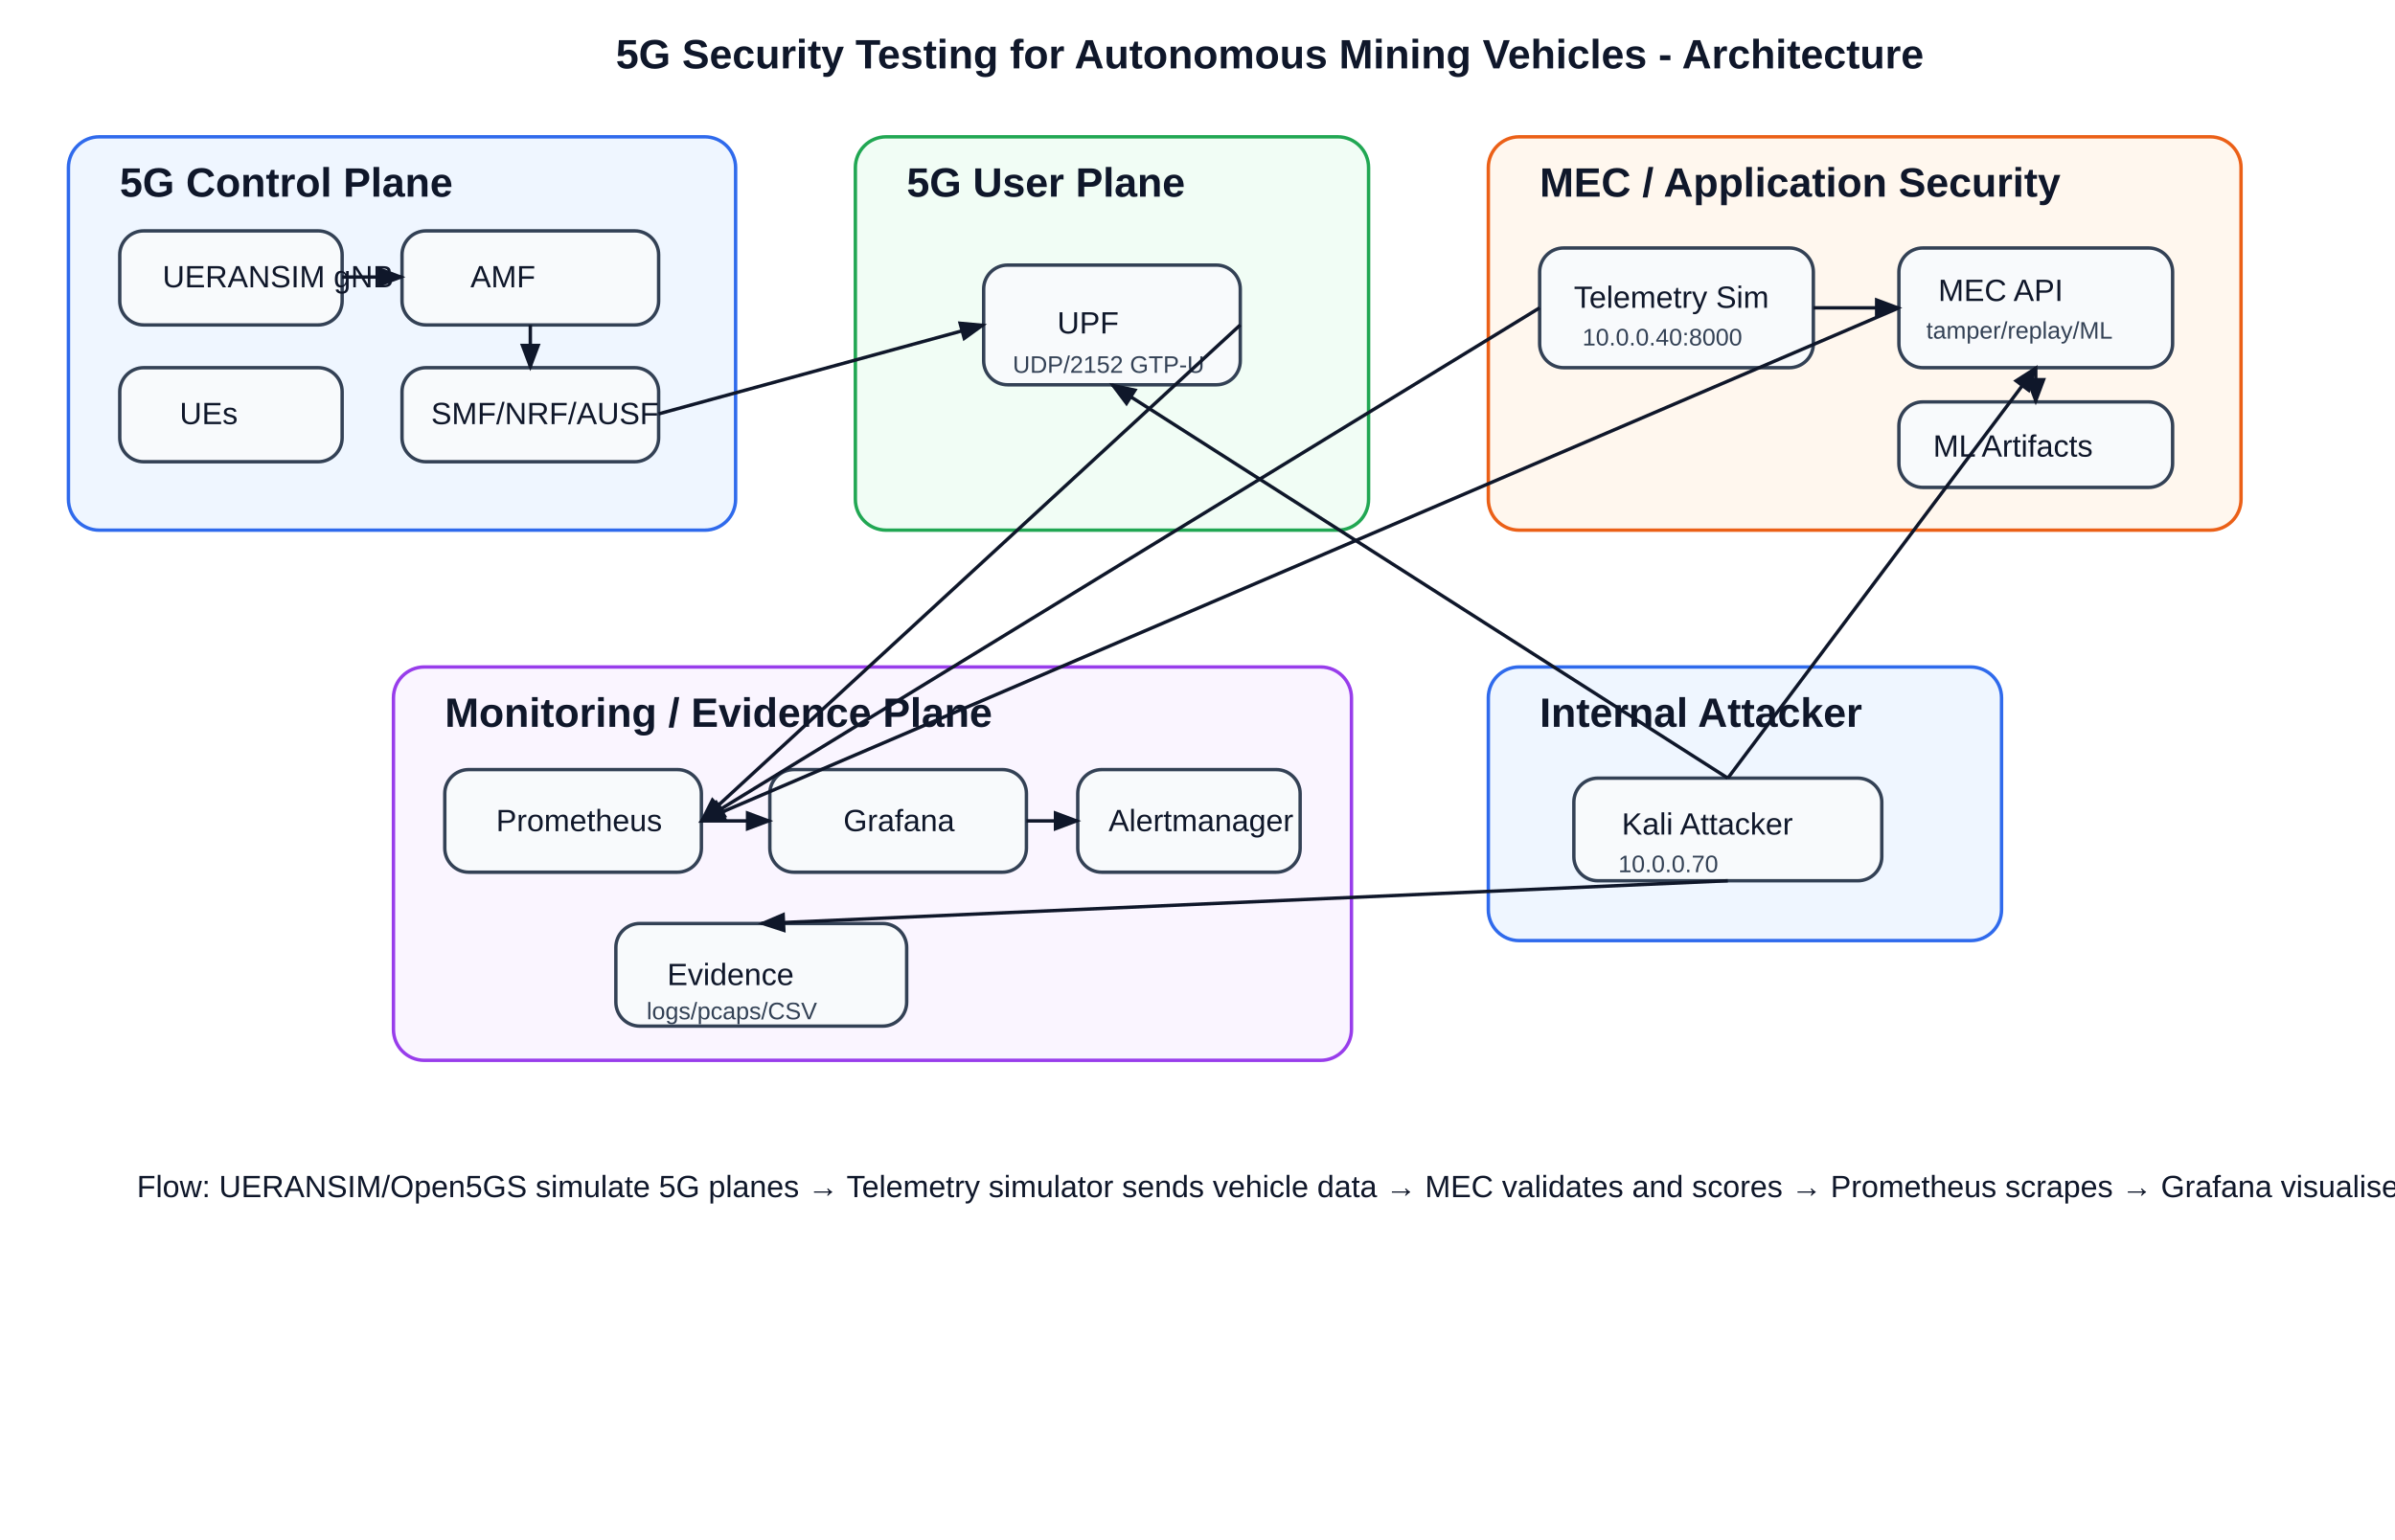
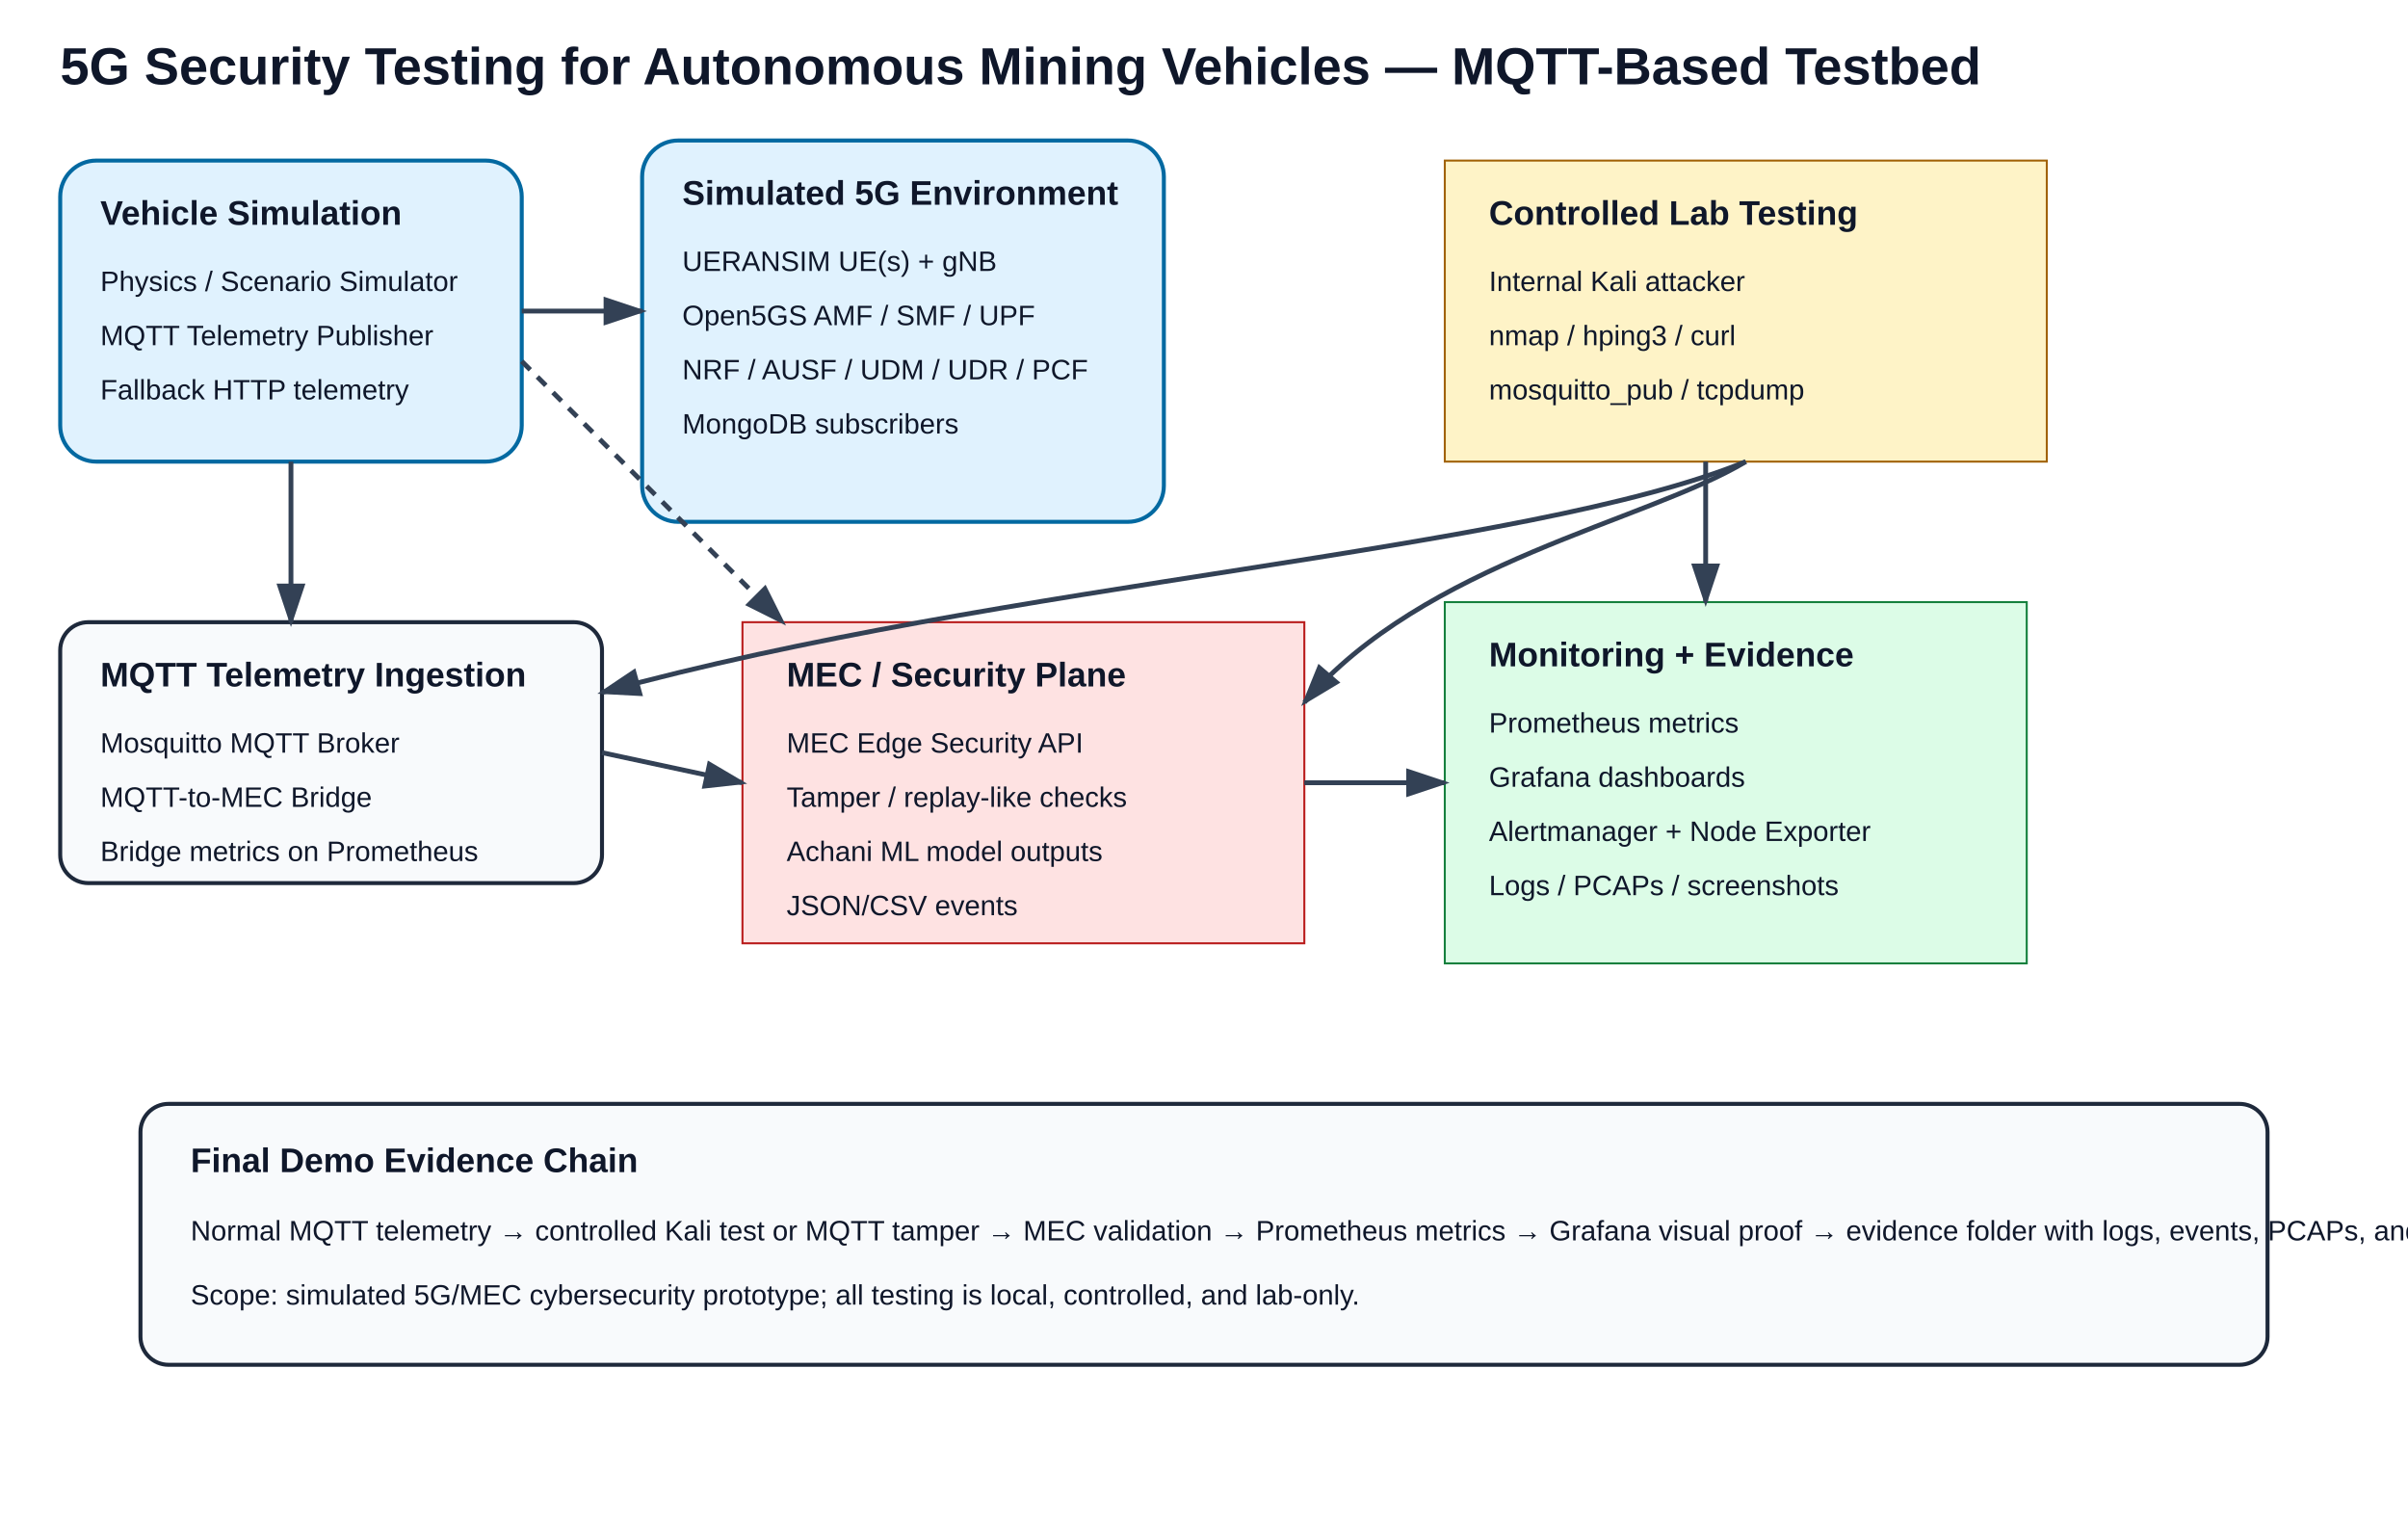
- <svg xmlns="http://www.w3.org/2000/svg" width="1400" height="900" viewBox="0 0 1400 900">
+ <svg xmlns="http://www.w3.org/2000/svg" width="1200" height="760" viewBox="0 0 1200 760">
  <style>
- .box{fill:#f8fafc;stroke:#334155;stroke-width:2;rx:14}
- .group{fill:#eef6ff;stroke:#2563eb;stroke-width:2;rx:18;opacity:.95}
- .group2{fill:#f0fdf4;stroke:#16a34a;stroke-width:2;rx:18;opacity:.95}
- .group3{fill:#fff7ed;stroke:#ea580c;stroke-width:2;rx:18;opacity:.95}
- .group4{fill:#faf5ff;stroke:#9333ea;stroke-width:2;rx:18;opacity:.95}
- .txt{font-family:Arial, sans-serif;font-size:18px;fill:#0f172a}
- .title{font-family:Arial, sans-serif;font-weight:bold;font-size:24px;fill:#0f172a}
- .small{font-family:Arial, sans-serif;font-size:14px;fill:#334155}
- .arrow{stroke:#0f172a;stroke-width:2;marker-end:url(#arrow)}
- </style>
+ .box{fill:#f8fafc;stroke:#1e293b;stroke-width:2;rx:14;ry:14}.plane{fill:#e0f2fe;stroke:#0369a1;stroke-width:2;rx:18;ry:18}.sec{fill:#fee2e2;stroke:#b91c1c}.mon{fill:#dcfce7;stroke:#15803d}.test{fill:#fef3c7;stroke:#a16207}text{font-family:Arial,Helvetica,sans-serif;fill:#0f172a}.title{font-size:26px;font-weight:700}.h{font-size:17px;font-weight:700}.t{font-size:14px}.arrow{stroke:#334155;stroke-width:2.4;fill:none;marker-end:url(#m)}.dash{stroke-dasharray:6 5}</style>
  <defs>
-     <marker id="arrow" markerWidth="10" markerHeight="10" refX="7" refY="3" orient="auto">
-       <path d="M0,0 L0,6 L8,3 z" fill="#0f172a" />
+     <marker id="m" markerWidth="10" markerHeight="10" refX="8" refY="3" orient="auto">
+       <path d="M0,0 L0,6 L9,3 z" fill="#334155" />
    </marker>
  </defs>
-   <text x="360" y="40" class="title">5G Security Testing for Autonomous Mining Vehicles - Architecture</text>
-   <rect x="40" y="80" width="390" height="230" class="group" />
-   <text x="70" y="115" class="title">5G Control Plane</text>
-   <rect x="70" y="135" width="130" height="55" class="box" />
-   <text x="95" y="168" class="txt">UERANSIM gNB</text>
-   <rect x="235" y="135" width="150" height="55" class="box" />
-   <text x="275" y="168" class="txt">AMF</text>
-   <rect x="70" y="215" width="130" height="55" class="box" />
-   <text x="105" y="248" class="txt">UEs</text>
-   <rect x="235" y="215" width="150" height="55" class="box" />
-   <text x="252" y="248" class="txt">SMF/NRF/AUSF</text>
-   <rect x="500" y="80" width="300" height="230" class="group2" />
-   <text x="530" y="115" class="title">5G User Plane</text>
-   <rect x="575" y="155" width="150" height="70" class="box" />
-   <text x="618" y="195" class="txt">UPF</text>
-   <text x="592" y="218" class="small">UDP/2152 GTP-U</text>
-   <rect x="870" y="80" width="440" height="230" class="group3" />
-   <text x="900" y="115" class="title">MEC / Application Security</text>
-   <rect x="900" y="145" width="160" height="70" class="box" />
-   <text x="920" y="180" class="txt">Telemetry Sim</text>
-   <text x="925" y="202" class="small">10.0.0.40:8000</text>
-   <rect x="1110" y="145" width="160" height="70" class="box" />
-   <text x="1133" y="176" class="txt">MEC API</text>
-   <text x="1126" y="198" class="small">tamper/replay/ML</text>
-   <rect x="1110" y="235" width="160" height="50" class="box" />
-   <text x="1130" y="267" class="txt">ML Artifacts</text>
-   <rect x="230" y="390" width="560" height="230" class="group4" />
-   <text x="260" y="425" class="title">Monitoring / Evidence Plane</text>
-   <rect x="260" y="450" width="150" height="60" class="box" />
-   <text x="290" y="486" class="txt">Prometheus</text>
-   <rect x="450" y="450" width="150" height="60" class="box" />
-   <text x="493" y="486" class="txt">Grafana</text>
-   <rect x="630" y="450" width="130" height="60" class="box" />
-   <text x="648" y="486" class="txt">Alertmanager</text>
-   <rect x="360" y="540" width="170" height="60" class="box" />
-   <text x="390" y="576" class="txt">Evidence</text>
-   <text x="378" y="596" class="small">logs/pcaps/CSV</text>
-   <rect x="870" y="390" width="300" height="160" class="group" />
-   <text x="900" y="425" class="title">Internal Attacker</text>
-   <rect x="920" y="455" width="180" height="60" class="box" />
-   <text x="948" y="488" class="txt">Kali Attacker</text>
-   <text x="946" y="510" class="small">10.0.0.70</text>
-   <line x1="200" y1="162" x2="235" y2="162" class="arrow" />
-   <line x1="310" y1="190" x2="310" y2="215" class="arrow" />
-   <line x1="385" y1="242" x2="575" y2="190" class="arrow" />
-   <line x1="1060" y1="180" x2="1110" y2="180" class="arrow" />
-   <line x1="1190" y1="215" x2="1190" y2="235" class="arrow" />
-   <line x1="1110" y1="180" x2="410" y2="480" class="arrow" />
-   <line x1="900" y1="180" x2="410" y2="480" class="arrow" />
-   <line x1="725" y1="190" x2="410" y2="480" class="arrow" />
-   <line x1="410" y1="480" x2="450" y2="480" class="arrow" />
-   <line x1="600" y1="480" x2="630" y2="480" class="arrow" />
-   <line x1="1010" y1="455" x2="1190" y2="215" class="arrow" />
-   <line x1="1010" y1="455" x2="650" y2="225" class="arrow" />
-   <line x1="1010" y1="515" x2="445" y2="540" class="arrow" />
-   <text x="80" y="700" class="txt">Flow: UERANSIM/Open5GS simulate 5G planes → Telemetry simulator sends vehicle data → MEC validates and scores → Prometheus scrapes → Grafana visualises → Kali generates controlled lab-only tests → evidence is exported.</text>
+   <text x="30" y="42" class="title">5G Security Testing for Autonomous Mining Vehicles — MQTT-Based Testbed</text>
+   <rect x="30" y="80" width="230" height="150" class="plane" />
+   <text x="50" y="112" class="h">Vehicle Simulation</text>
+   <text x="50" y="145" class="t">Physics / Scenario Simulator</text>
+   <text x="50" y="172" class="t">MQTT Telemetry Publisher</text>
+   <text x="50" y="199" class="t">Fallback HTTP telemetry</text>
+   <rect x="320" y="70" width="260" height="190" class="plane" />
+   <text x="340" y="102" class="h">Simulated 5G Environment</text>
+   <text x="340" y="135" class="t">UERANSIM UE(s) + gNB</text>
+   <text x="340" y="162" class="t">Open5GS AMF / SMF / UPF</text>
+   <text x="340" y="189" class="t">NRF / AUSF / UDM / UDR / PCF</text>
+   <text x="340" y="216" class="t">MongoDB subscribers</text>
+   <rect x="30" y="310" width="270" height="130" class="box" />
+   <text x="50" y="342" class="h">MQTT Telemetry Ingestion</text>
+   <text x="50" y="375" class="t">Mosquitto MQTT Broker</text>
+   <text x="50" y="402" class="t">MQTT-to-MEC Bridge</text>
+   <text x="50" y="429" class="t">Bridge metrics on Prometheus</text>
+   <rect x="370" y="310" width="280" height="160" class="sec" />
+   <text x="392" y="342" class="h">MEC / Security Plane</text>
+   <text x="392" y="375" class="t">MEC Edge Security API</text>
+   <text x="392" y="402" class="t">Tamper / replay-like checks</text>
+   <text x="392" y="429" class="t">Achani ML model outputs</text>
+   <text x="392" y="456" class="t">JSON/CSV events</text>
+   <rect x="720" y="300" width="290" height="180" class="mon" />
+   <text x="742" y="332" class="h">Monitoring + Evidence</text>
+   <text x="742" y="365" class="t">Prometheus metrics</text>
+   <text x="742" y="392" class="t">Grafana dashboards</text>
+   <text x="742" y="419" class="t">Alertmanager + Node Exporter</text>
+   <text x="742" y="446" class="t">Logs / PCAPs / screenshots</text>
+   <rect x="720" y="80" width="300" height="150" class="test" />
+   <text x="742" y="112" class="h">Controlled Lab Testing</text>
+   <text x="742" y="145" class="t">Internal Kali attacker</text>
+   <text x="742" y="172" class="t">nmap / hping3 / curl</text>
+   <text x="742" y="199" class="t">mosquitto_pub / tcpdump</text>
+   <rect x="70" y="550" width="1060" height="130" class="box" />
+   <text x="95" y="584" class="h">Final Demo Evidence Chain</text>
+   <text x="95" y="618" class="t">Normal MQTT telemetry → controlled Kali test or MQTT tamper → MEC validation → Prometheus metrics → Grafana visual proof → evidence folder with logs, events, PCAPs, and screenshots</text>
+   <text x="95" y="650" class="t">Scope: simulated 5G/MEC cybersecurity prototype; all testing is local, controlled, and lab-only.</text>
+   <path d="M260 155 C285 155 295 155 320 155" class="arrow" />
+   <path d="M145 230 L145 310" class="arrow" />
+   <path d="M300 375 L370 390" class="arrow" />
+   <path d="M650 390 L720 390" class="arrow" />
+   <path d="M850 230 L850 300" class="arrow" />
+   <path d="M870 230 C820 260 710 280 650 350" class="arrow" />
+   <path d="M870 230 C760 275 500 290 300 345" class="arrow" />
+   <path d="M260 180 C320 240 350 270 390 310" class="arrow dash" />
</svg>
